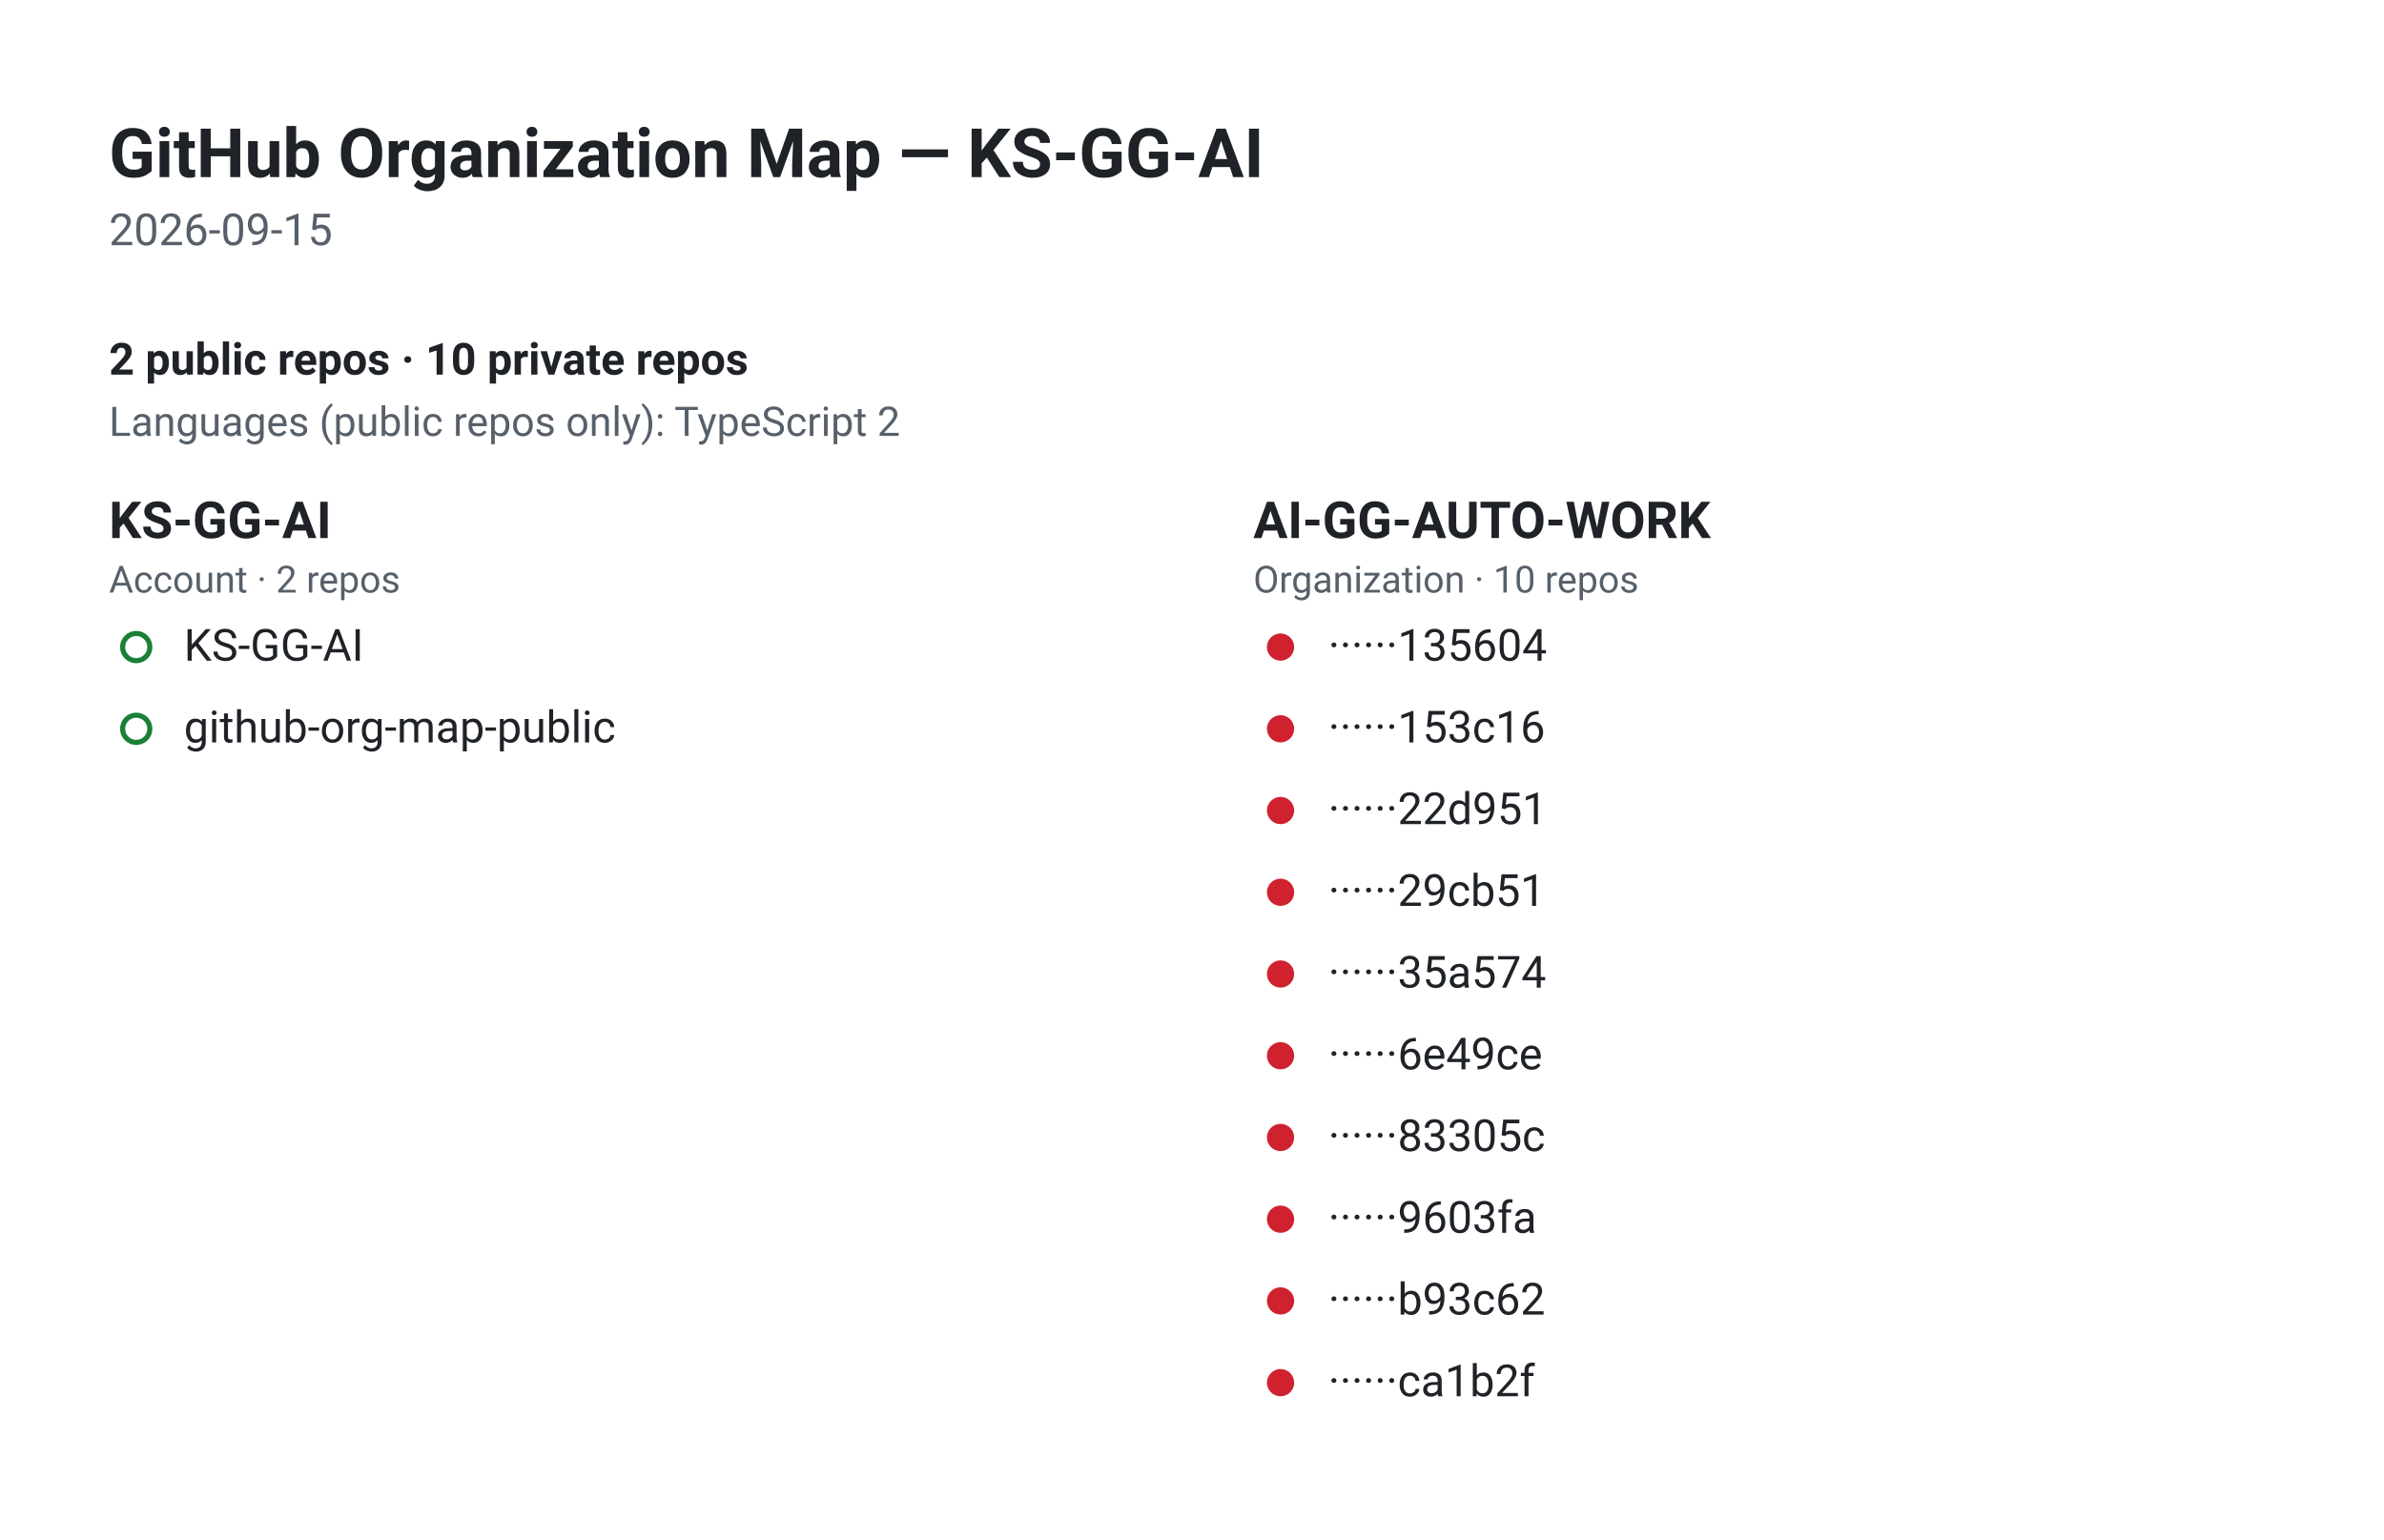
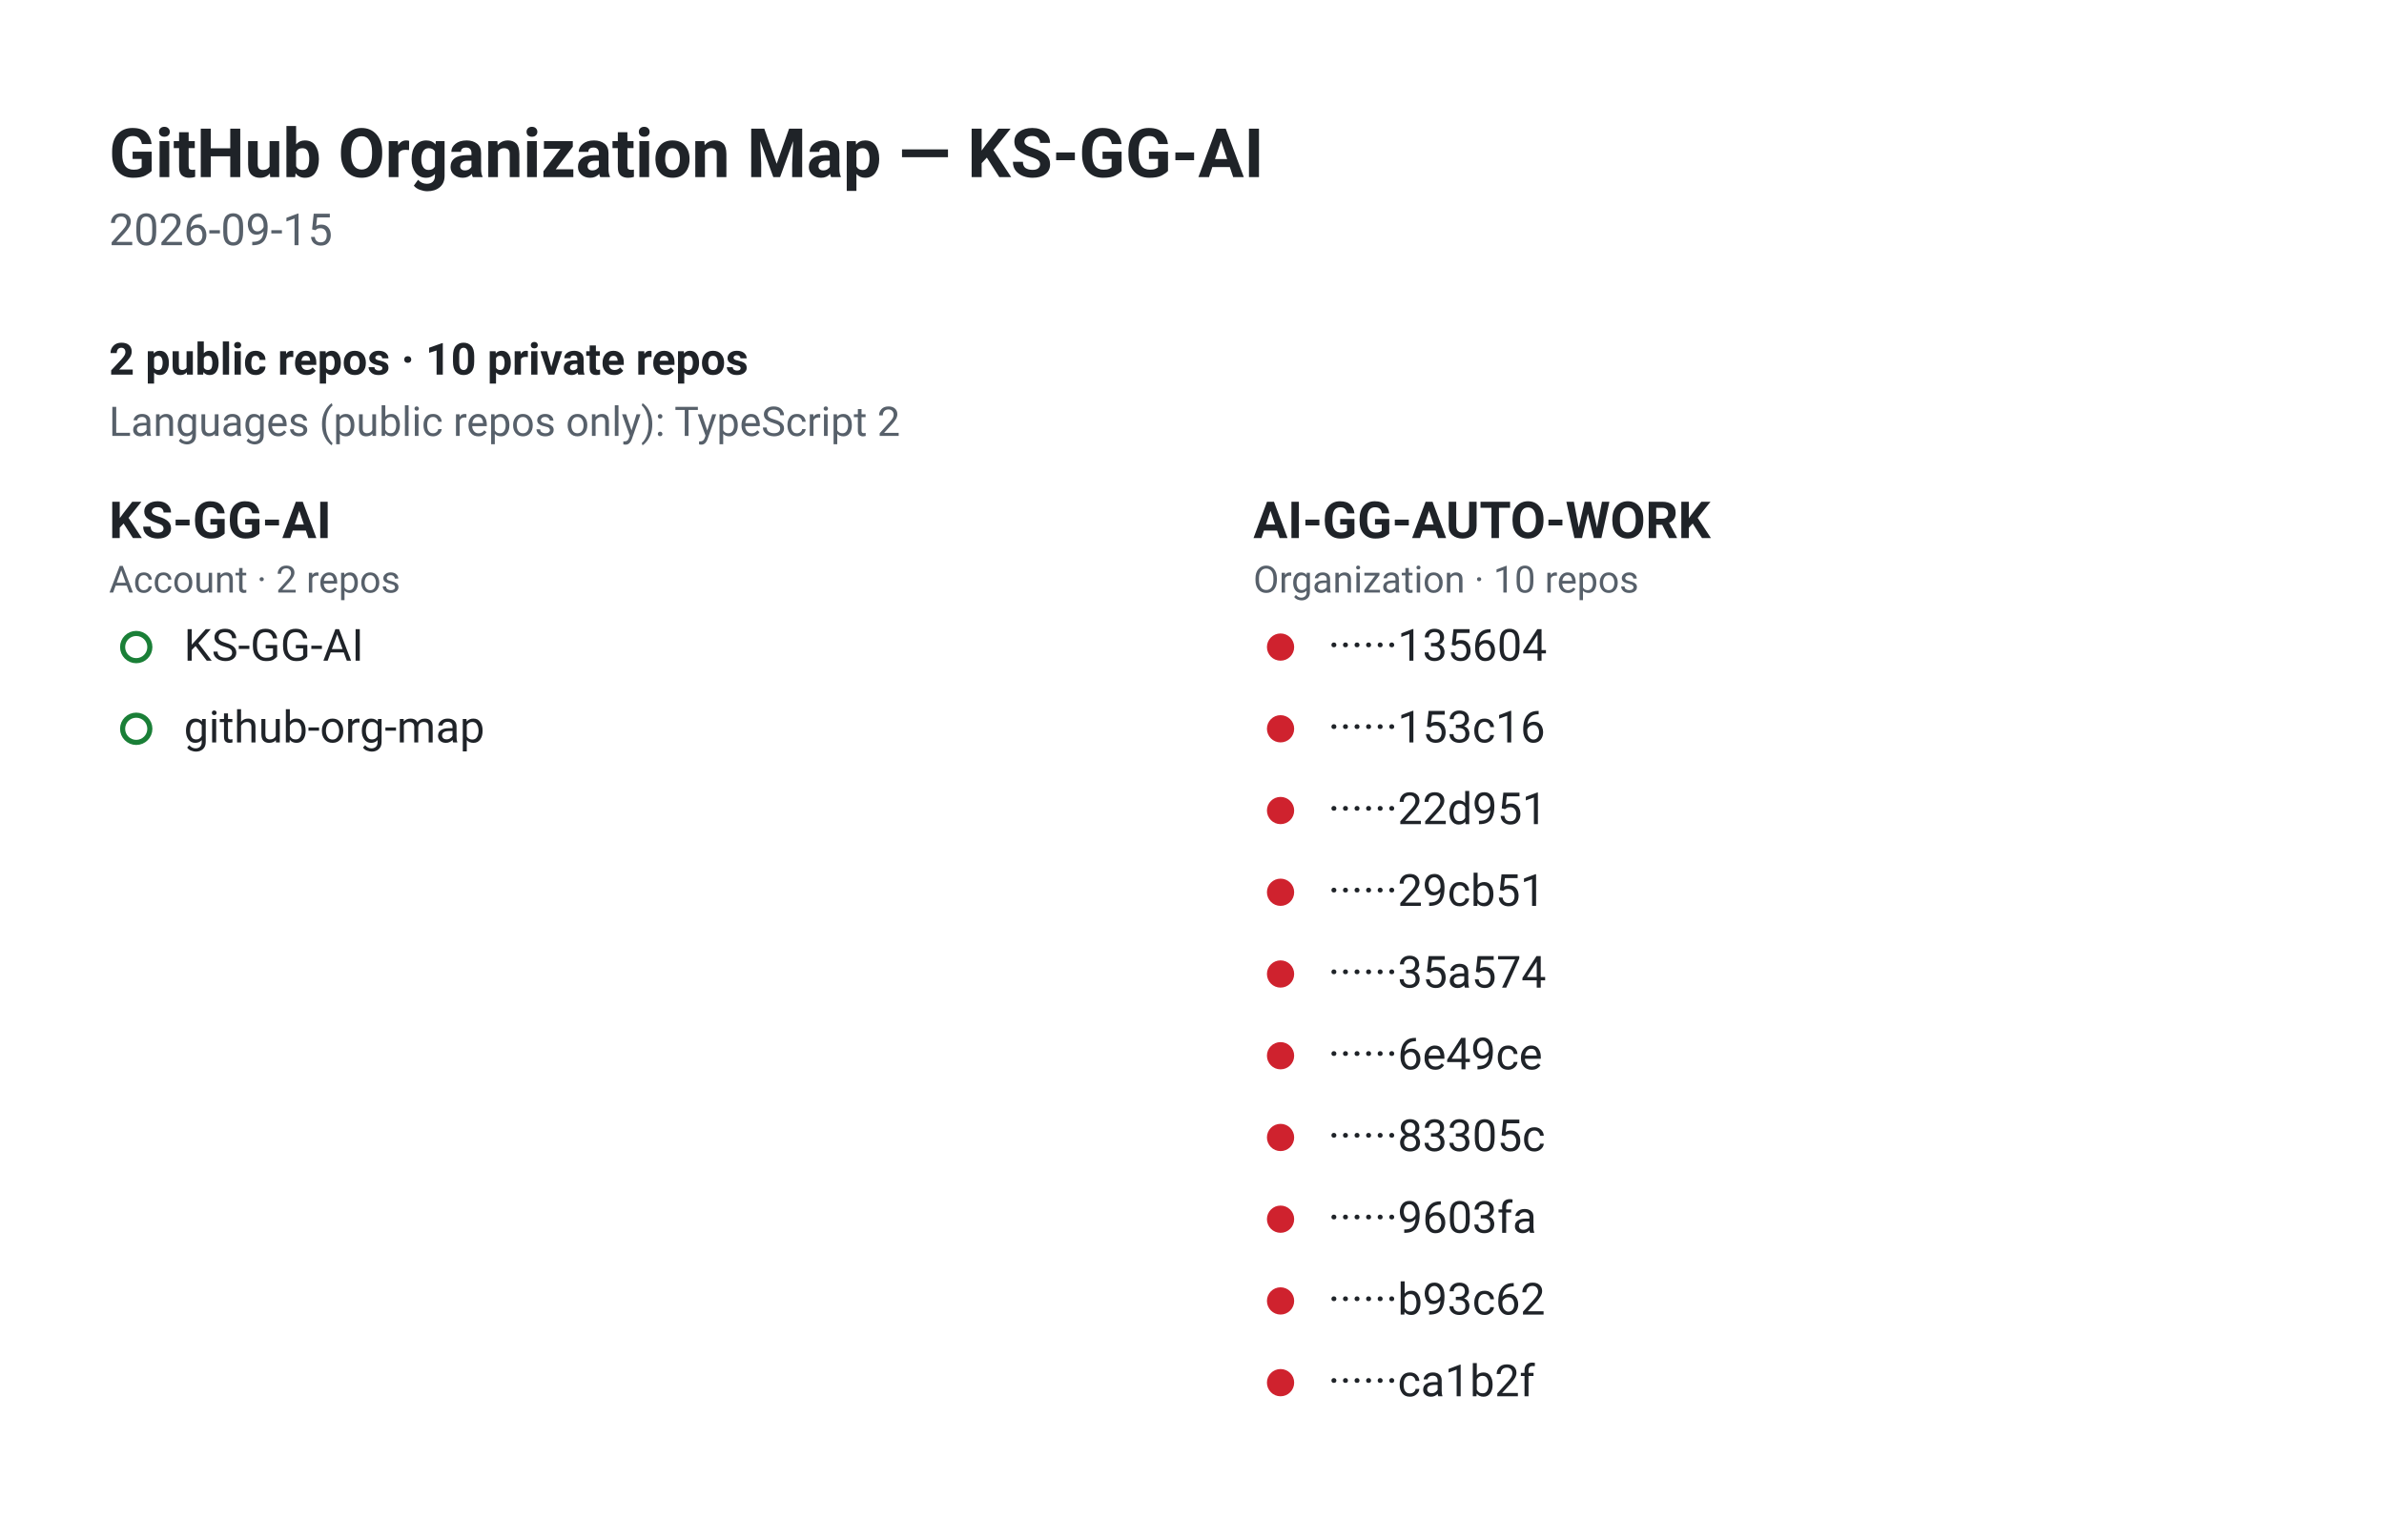
<svg xmlns="http://www.w3.org/2000/svg" viewBox="0 0 700 452" width="700" height="452" role="img" aria-label="GitHub organization map for KS-GG-AI on 2026-09-15">
  <style>
    text { font-family: -apple-system, BlinkMacSystemFont, "Segoe UI", Roboto, Helvetica, Arial, sans-serif; }
    .om-title { fill: #1f2328; font-size: 20px; font-weight: 600; }
    .om-date { fill: #57606a; font-size: 13px; }
    .om-group-title { fill: #1f2328; font-size: 15px; font-weight: 600; }
    .om-group-meta { fill: #57606a; font-size: 11px; }
    .om-repo-name { fill: #1f2328; font-size: 13px; }
    .om-repo-muted { fill: #8c959f; font-size: 13px; }
    .om-dot-private { fill: #cf222e; stroke: none; }
    .om-dot-public { fill: none; stroke: #1a7f37; stroke-width: 1.5; }
    .om-empty { fill: #8c959f; font-style: italic; font-size: 12px; }
    .om-summary-counts { fill: #1f2328; font-size: 13px; font-weight: 600; }
    .om-summary-lang { fill: #57606a; font-size: 12px; }

    @media (prefers-color-scheme: dark) {
      .om-title { fill: #e6edf3; }
      .om-date { fill: #8b949e; }
      .om-group-title { fill: #e6edf3; }
      .om-group-meta { fill: #8b949e; }
      .om-repo-name { fill: #e6edf3; }
      .om-repo-muted { fill: #6e7681; }
      .om-dot-private { fill: #f85149; }
      .om-dot-public { stroke: #3fb950; }
      .om-empty { fill: #6e7681; }
      .om-summary-counts { fill: #e6edf3; }
      .om-summary-lang { fill: #8b949e; }
    }
</style>
  <text x="32" y="52" class="om-title">GitHub Organization Map — KS-GG-AI</text>
  <text x="32" y="72" class="om-date">2026-09-15</text>
  <text x="32" y="110" class="om-summary-counts">2 public repos · 10 private repos</text>
  <text x="32" y="128" class="om-summary-lang">Languages (public repos only): TypeScript 2</text>
  <g>
    <text x="32" y="158" class="om-group-title">KS-GG-AI</text>
    <text x="32" y="174" class="om-group-meta">Account · 2 repos</text>
    <circle cx="40" cy="190" r="4" class="om-dot-public" />
    <text x="54" y="194" class="om-repo-name">KS-GG-AI</text>
    <circle cx="40" cy="214" r="4" class="om-dot-public" />
-     <text x="54" y="218" class="om-repo-name">github-org-map-public</text>
+     <text x="54" y="218" class="om-repo-name">github-org-map</text>
  </g>
  <g>
    <text x="368" y="158" class="om-group-title">AI-GG-AUTO-WORK</text>
    <text x="368" y="174" class="om-group-meta">Organization · 10 repos</text>
    <circle cx="376" cy="190" r="4" class="om-dot-private" />
    <text x="390" y="194" class="om-repo-name">······135604</text>
    <circle cx="376" cy="214" r="4" class="om-dot-private" />
    <text x="390" y="218" class="om-repo-name">······153c16</text>
    <circle cx="376" cy="238" r="4" class="om-dot-private" />
    <text x="390" y="242" class="om-repo-name">······22d951</text>
    <circle cx="376" cy="262" r="4" class="om-dot-private" />
    <text x="390" y="266" class="om-repo-name">······29cb51</text>
    <circle cx="376" cy="286" r="4" class="om-dot-private" />
    <text x="390" y="290" class="om-repo-name">······35a574</text>
    <circle cx="376" cy="310" r="4" class="om-dot-private" />
    <text x="390" y="314" class="om-repo-name">······6e49ce</text>
    <circle cx="376" cy="334" r="4" class="om-dot-private" />
    <text x="390" y="338" class="om-repo-name">······83305c</text>
    <circle cx="376" cy="358" r="4" class="om-dot-private" />
    <text x="390" y="362" class="om-repo-name">······9603fa</text>
    <circle cx="376" cy="382" r="4" class="om-dot-private" />
    <text x="390" y="386" class="om-repo-name">······b93c62</text>
    <circle cx="376" cy="406" r="4" class="om-dot-private" />
    <text x="390" y="410" class="om-repo-name">······ca1b2f</text>
  </g>
</svg>
